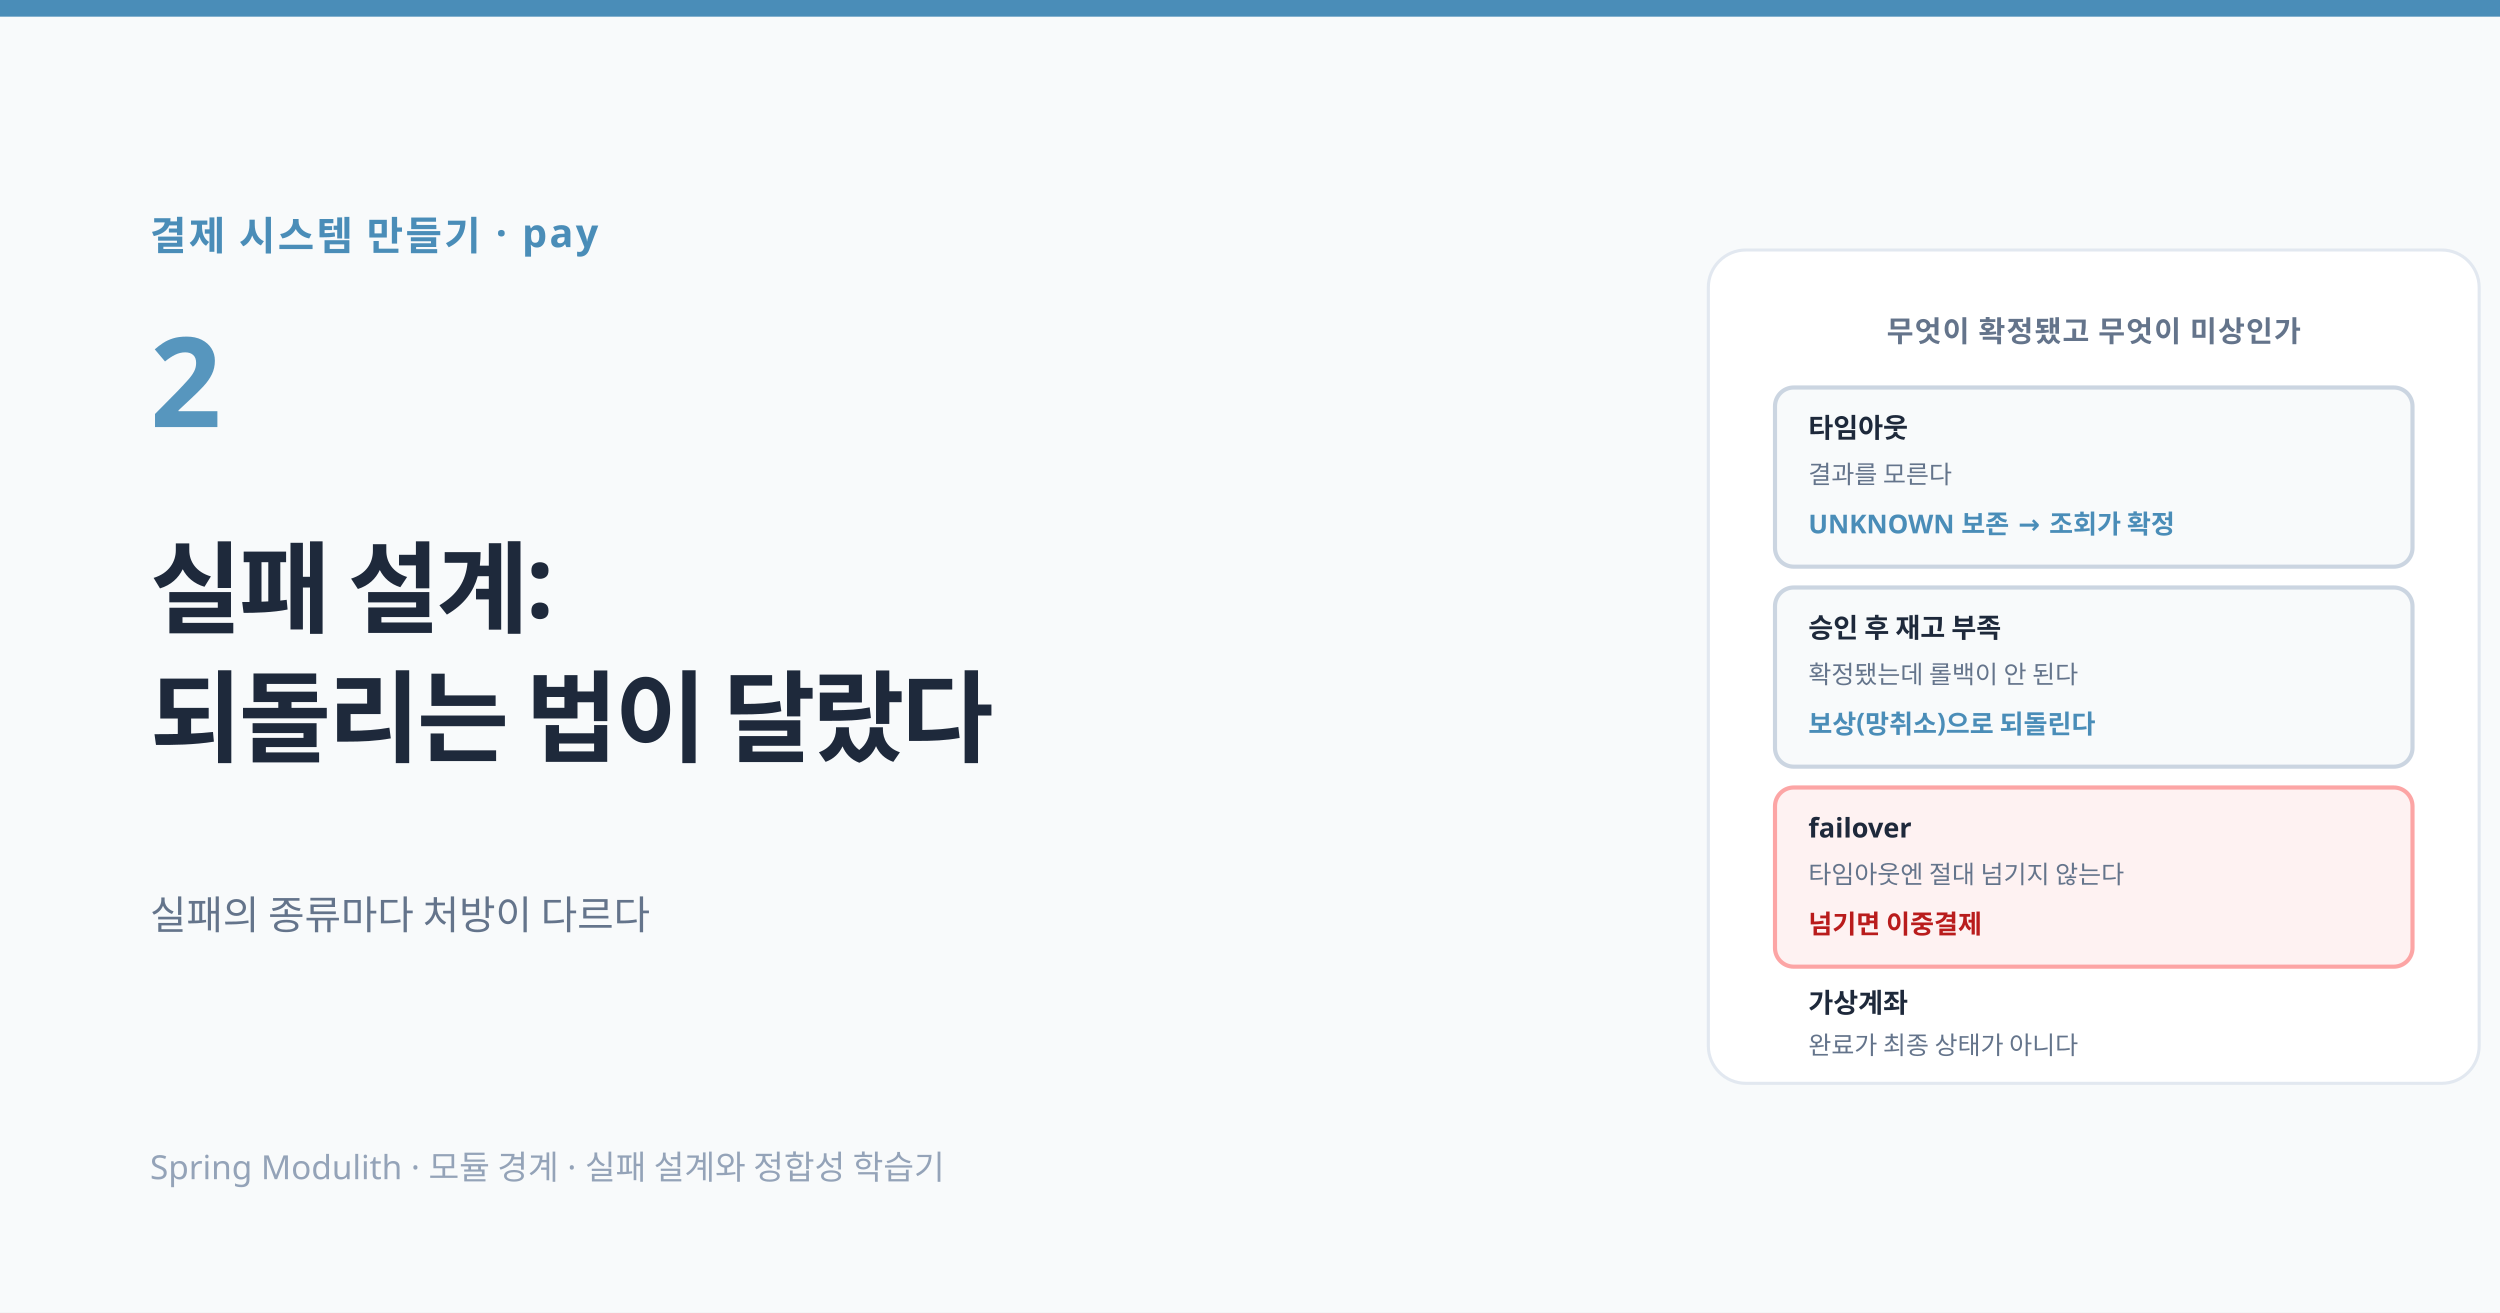
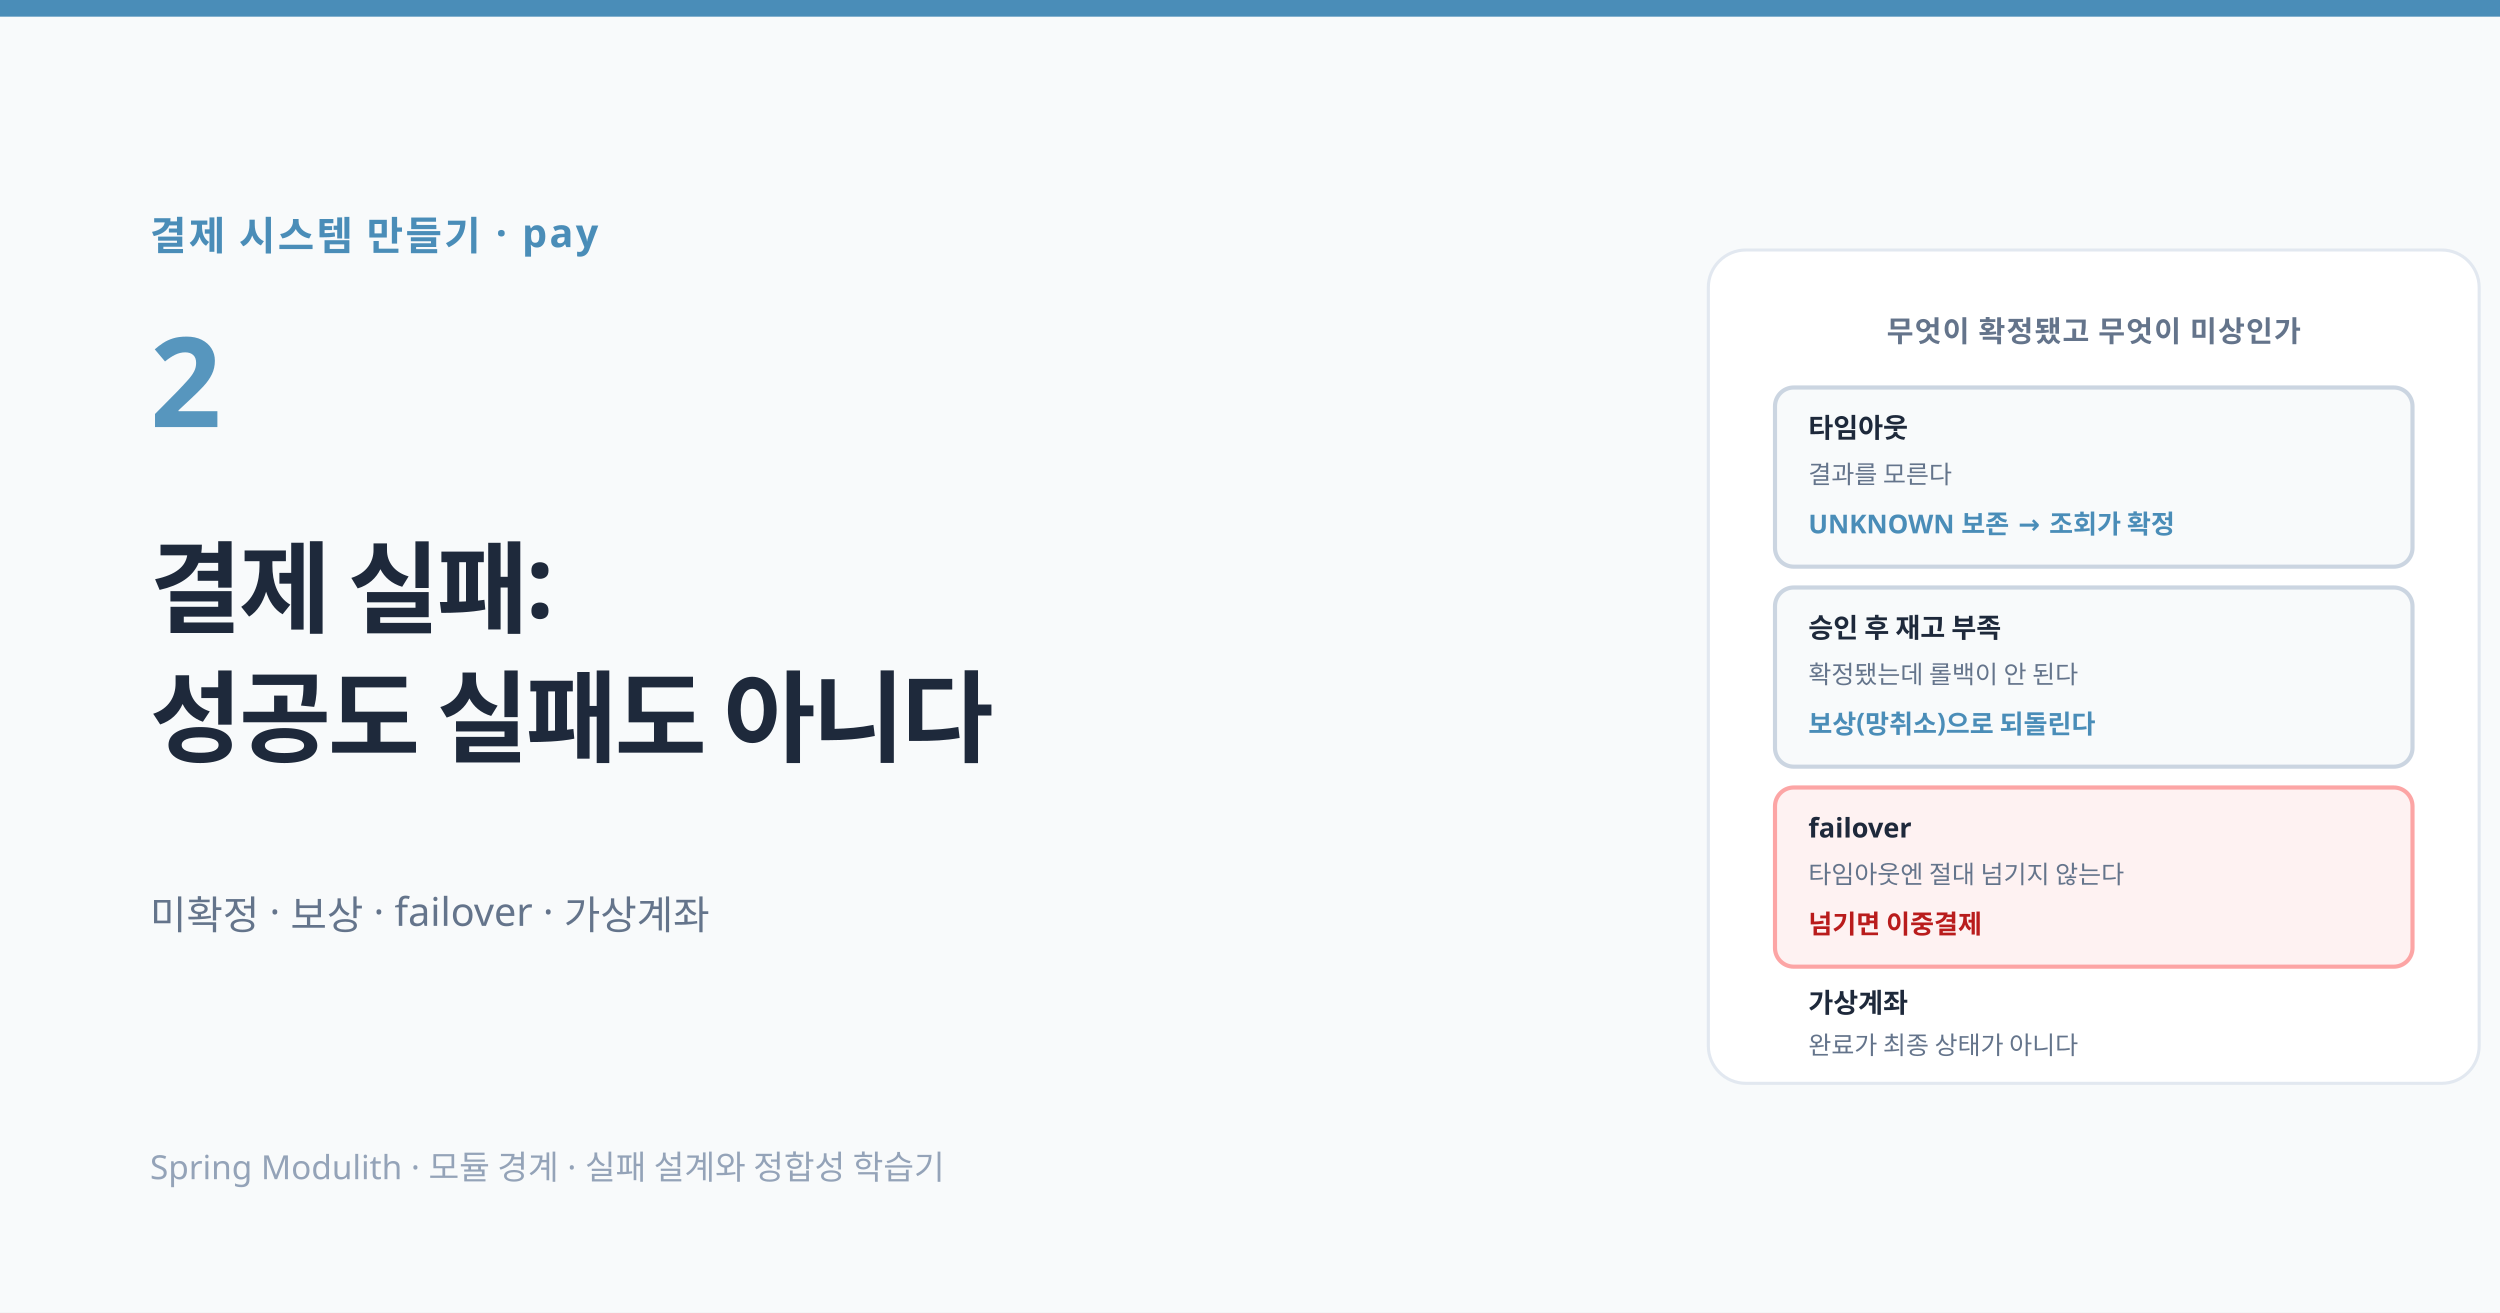
<svg xmlns="http://www.w3.org/2000/svg" viewBox="0 0 1200 630" font-family="'Pretendard', 'Apple SD Gothic Neo', system-ui, sans-serif">
  <rect width="1200" height="630" fill="#f8fafb" />
  <rect width="1200" height="8" fill="#4a8db8" />
  <rect x="820" y="120" width="370" height="400" rx="18" fill="#ffffff" stroke="#e2e8f0" stroke-width="1.5" />
  <text x="1005" y="164" text-anchor="middle" font-size="14" font-weight="700" fill="#64748b" letter-spacing="0.04em">무엇이 확정됐고 무엇이 미상인가</text>
  <rect x="852" y="186" width="306" height="86" rx="9" fill="#f8fafb" stroke="#cbd5e1" stroke-width="2" />
  <text x="868" y="210" font-size="13" font-weight="800" fill="#1e293b">타임아웃</text>
  <text x="868" y="232" font-size="12" fill="#64748b">결과를 모른다</text>
  <text x="868" y="256" font-size="12.5" font-weight="700" fill="#4a8db8">UNKNOWN 보존 → 조회가 확정</text>
  <rect x="852" y="282" width="306" height="86" rx="9" fill="#f8fafb" stroke="#cbd5e1" stroke-width="2" />
  <text x="868" y="306" font-size="13" font-weight="800" fill="#1e293b">승인 후 재고 부족</text>
  <text x="868" y="328" font-size="12" fill="#64748b">확정됐는데 롤백이 안 된다</text>
  <text x="868" y="352" font-size="12.5" font-weight="700" fill="#4a8db8">보상(망취소)으로 되돌린다</text>
  <rect x="852" y="378" width="306" height="86" rx="9" fill="#fef2f2" stroke="#fca5a5" stroke-width="2" />
  <text x="868" y="402" font-size="13" font-weight="800" fill="#1e293b">failover</text>
  <text x="868" y="424" font-size="12" fill="#64748b">타임아웃엔 절대 넘기지 않는다</text>
  <text x="868" y="448" font-size="12.5" font-weight="700" fill="#b91c1c">넘기면 이중결제</text>
  <text x="868" y="486" font-size="13" font-weight="800" fill="#1e293b">가상계좌</text>
  <text x="868" y="506" font-size="12" fill="#64748b">완료가 최종 상태가 아니다</text>
  <text x="72" y="120" font-size="19" font-weight="700" fill="#4a8db8" letter-spacing="0.06em">결제 시스템 만들기 · pay</text>
  <text x="72" y="205" font-size="60" font-weight="900" fill="#4a8db8" opacity="0.92">2</text>
-   <text x="72" y="300" font-size="48" font-weight="800" fill="#1e293b" letter-spacing="-0.03em">실패 설계:</text>
-   <text x="72" y="362" font-size="48" font-weight="800" fill="#1e293b" letter-spacing="-0.03em">되돌리는 법이 달랐다</text>
-   <text x="72" y="446" font-size="19" fill="#64748b">실패의 종류마다 처방이 다르다</text>
+   <text x="72" y="300" font-size="48" font-weight="800" fill="#1e293b" letter-spacing="-0.03em">결제 실패:</text>
+   <text x="72" y="362" font-size="48" font-weight="800" fill="#1e293b" letter-spacing="-0.03em">성공도 실패도 아니다</text>
+   <text x="72" y="446" font-size="19" fill="#64748b">미확정 · 보상 · failover · 가상계좌</text>
  <text x="72" y="566" font-size="16" fill="#94a3b8">Spring Modulith · 모듈 경계 · 실패 설계와 정합성 학습기</text>
</svg>
